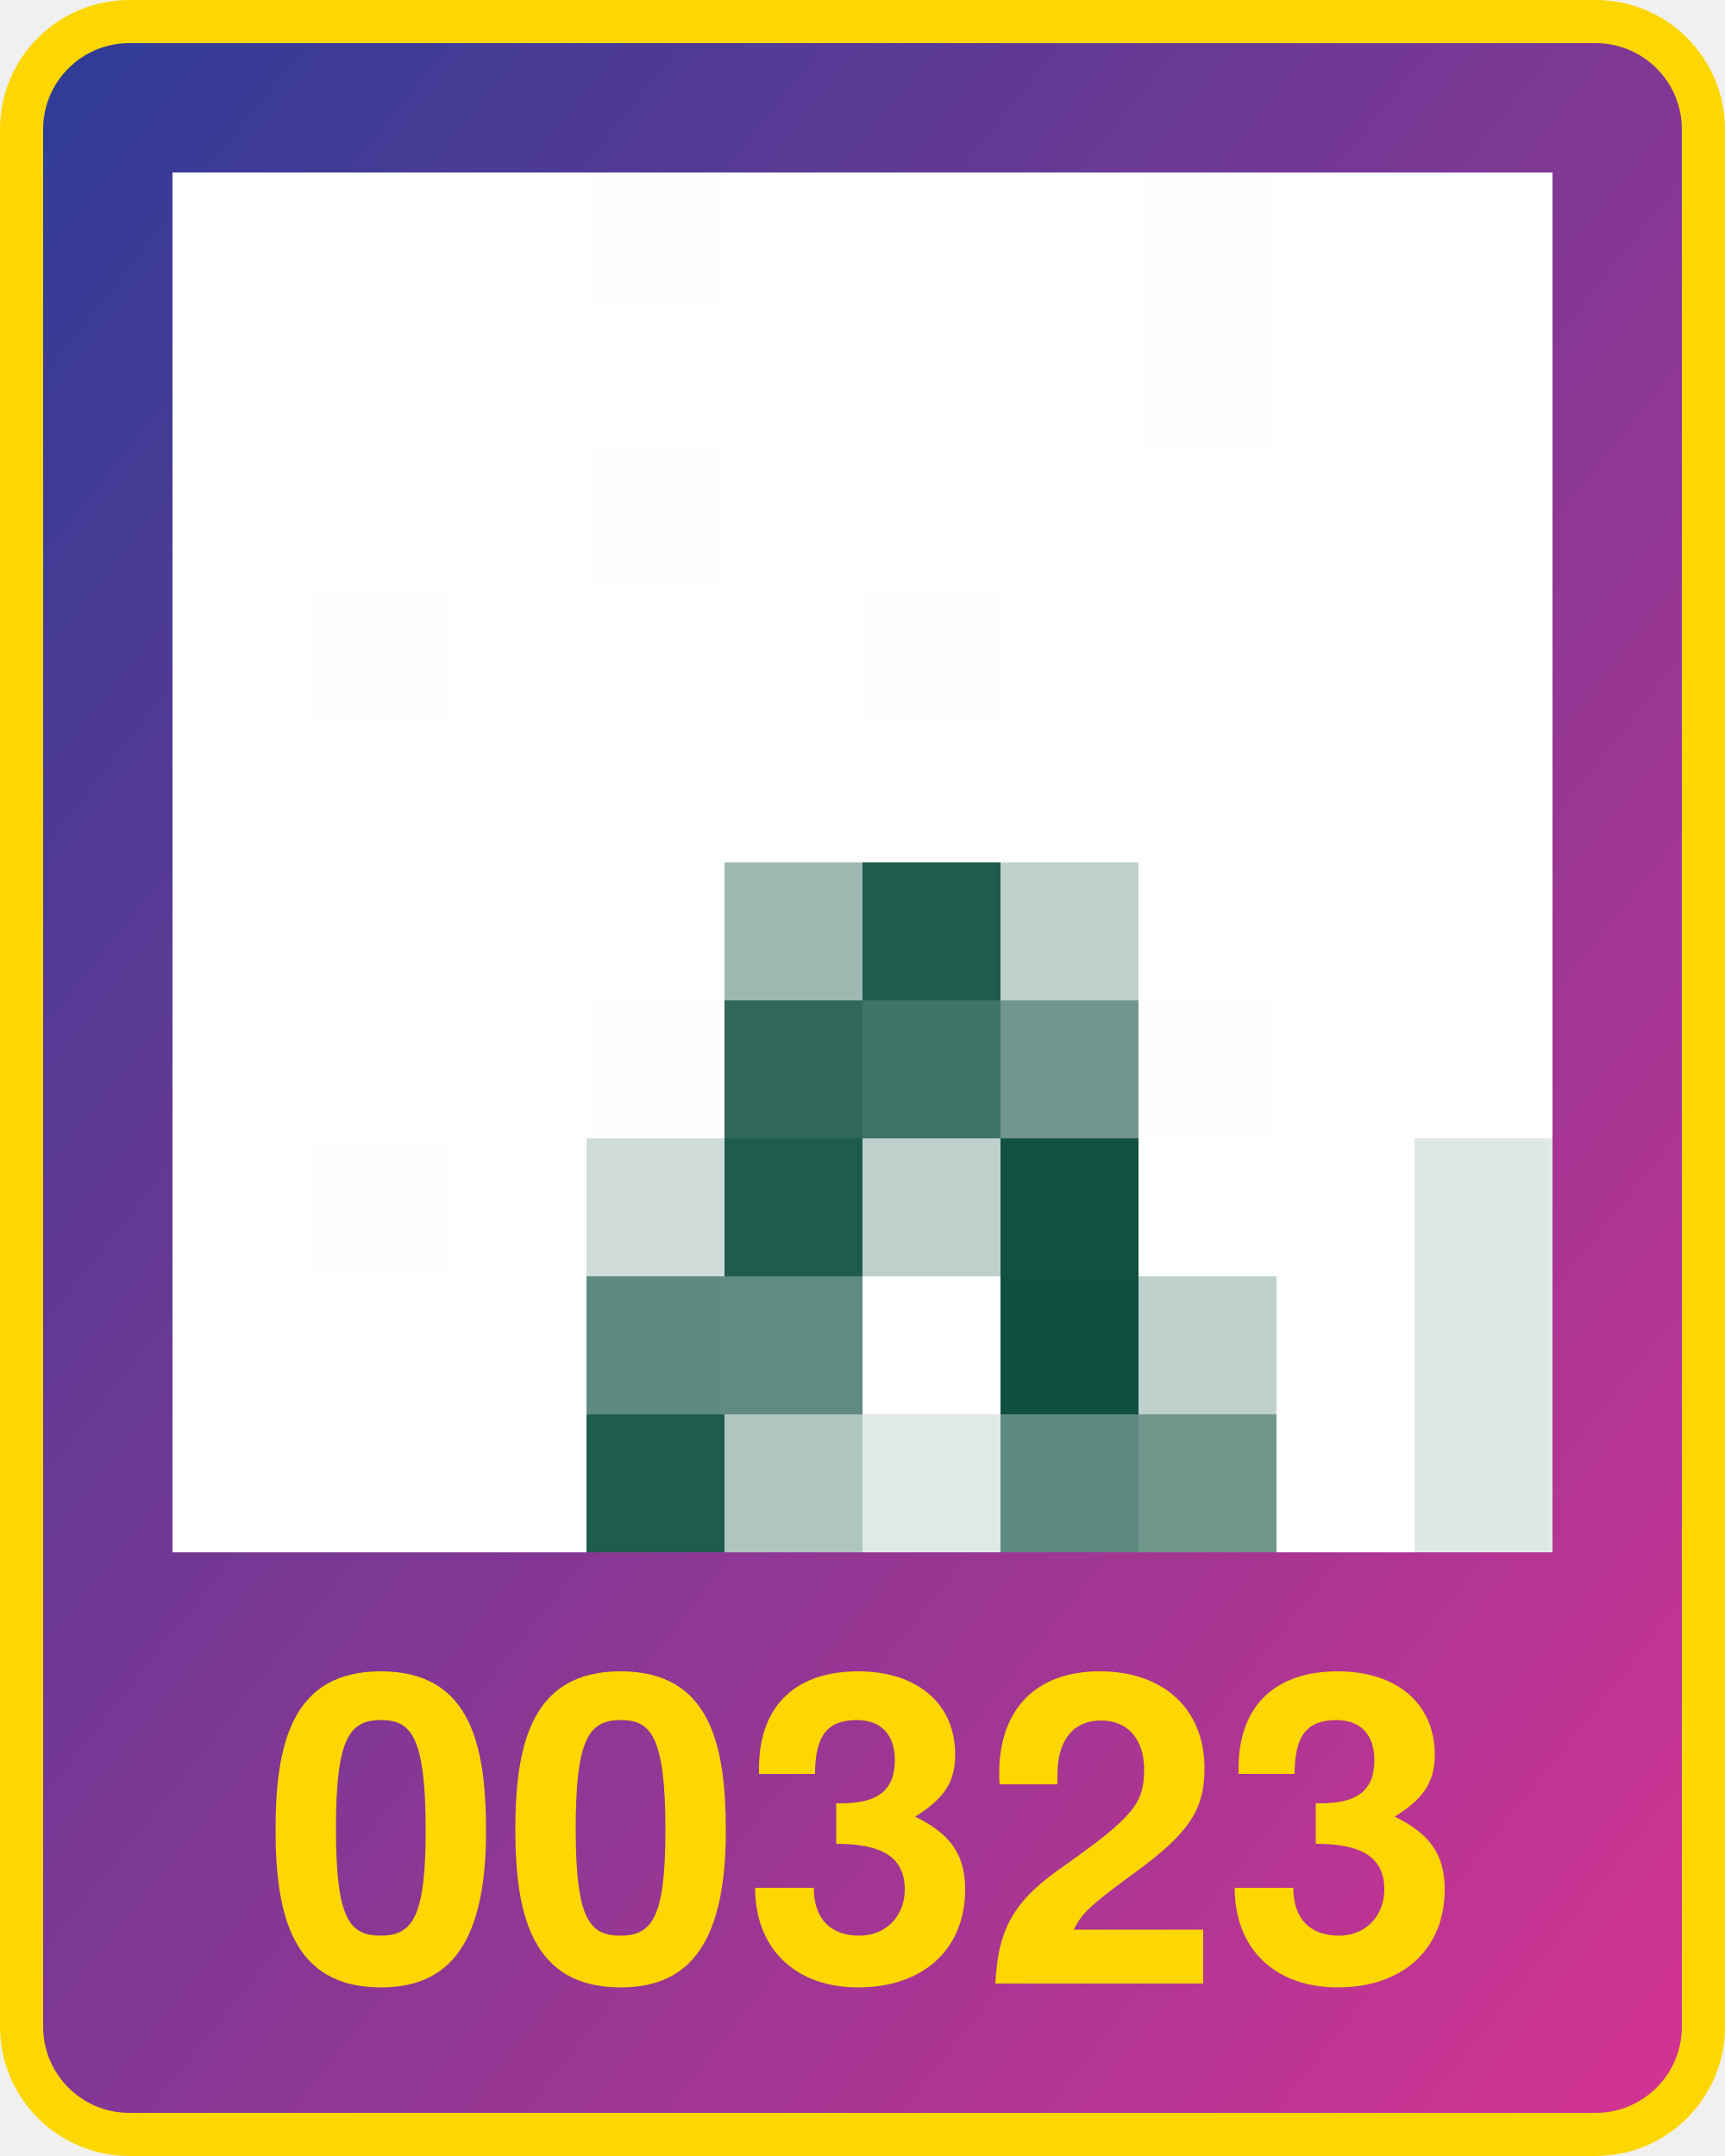
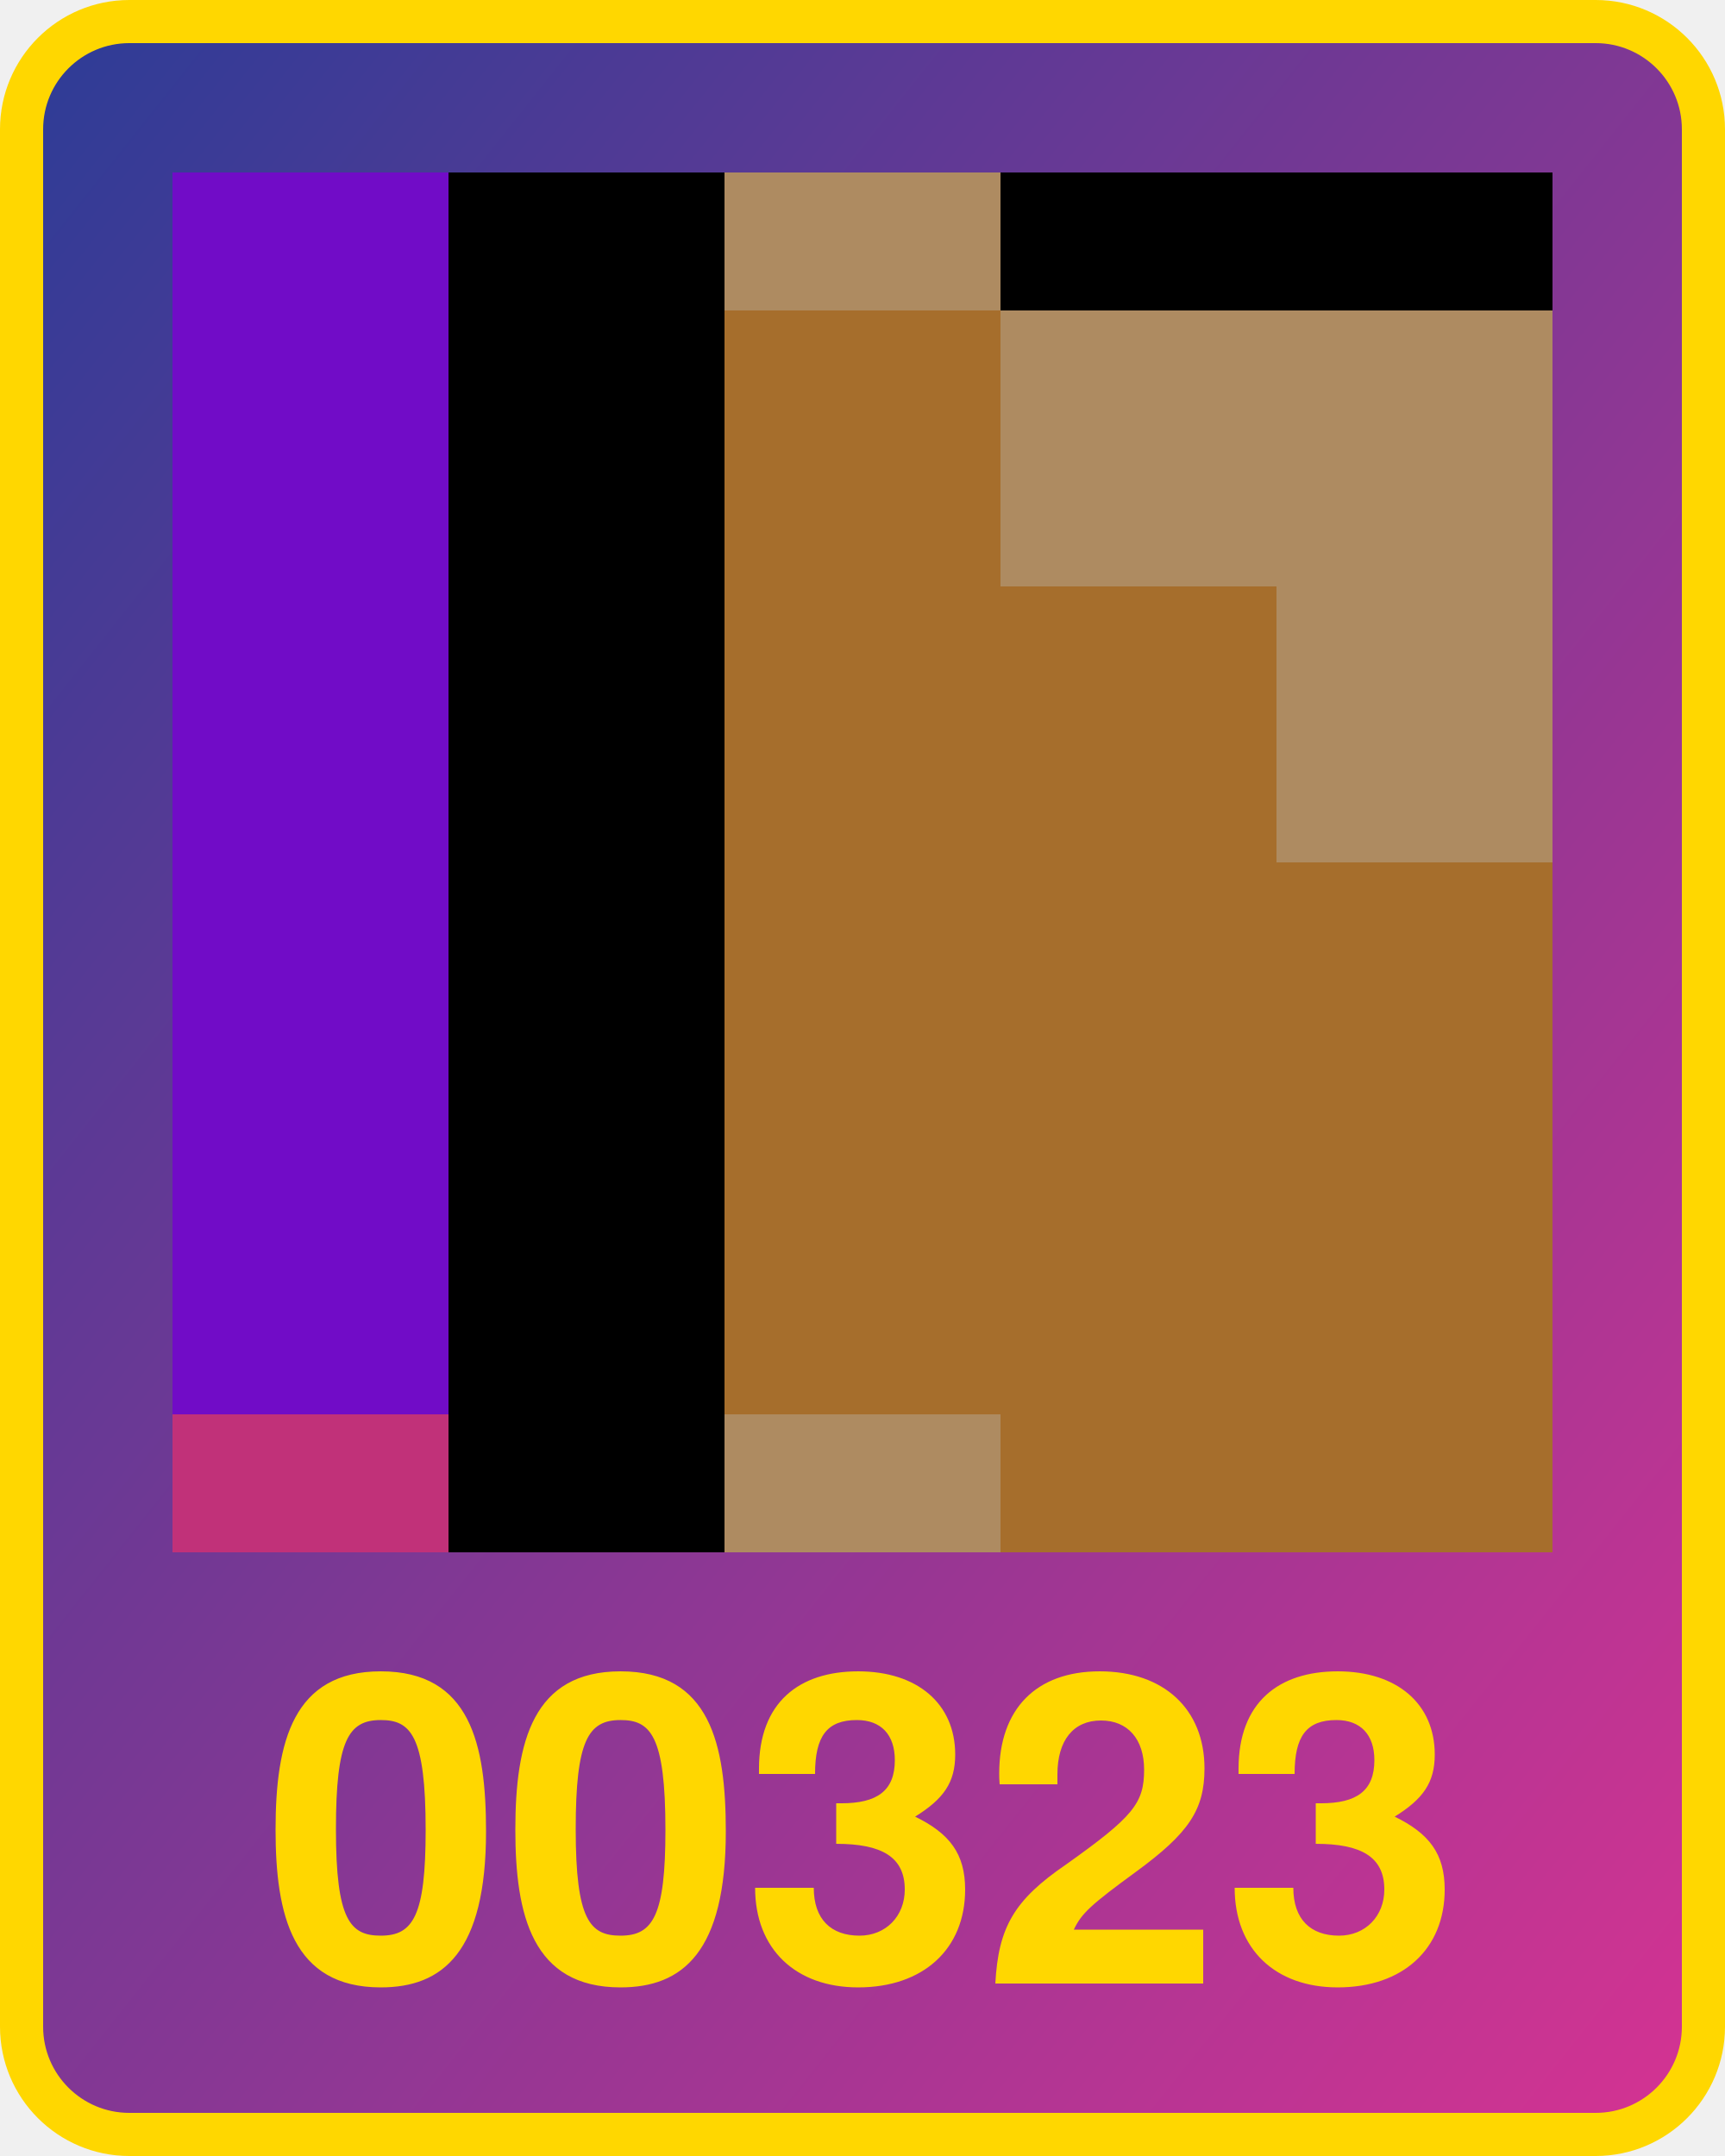
<svg xmlns="http://www.w3.org/2000/svg" width="800" height="1000">
  <defs>
    <linearGradient id="g" x1="0" x2="1" y1="0" y2="1">
      <stop offset="0%" stop-color="#2d3c96" />
      <stop offset="100%" stop-color="#d53392" />
    </linearGradient>
  </defs>
  <rect x="10" y="10" width="780" height="980" fill="url(#g)" rx="50" ry="50" stroke="gold" stroke-width="20" />
  <text x="400" y="920" width="780" text-anchor="middle" style="font:bold 200px 'Helvetica Neue';fill:gold">00323</text>
  <g transform="translate(80 80) scale(64)">
-     <rect x="0" y="0" width="1" height="1" fill="#ffffff" />
-     <rect x="0" y="1" width="1" height="1" fill="#ffffff" />
-     <rect x="0" y="2" width="1" height="1" fill="#ffffff" />
-     <rect x="0" y="3" width="1" height="1" fill="#ffffff" />
-     <rect x="0" y="4" width="1" height="1" fill="#ffffff" />
-     <rect x="0" y="5" width="1" height="1" fill="#ffffff" />
-     <rect x="0" y="6" width="1" height="1" fill="#ffffff" />
-     <rect x="0" y="7" width="1" height="1" fill="#ffffff" />
-     <rect x="0" y="8" width="1" height="1" fill="#ffffff" />
-     <rect x="0" y="9" width="1" height="1" fill="#ffffff" />
-     <rect x="1" y="0" width="1" height="1" fill="#ffffff" />
-     <rect x="1" y="1" width="1" height="1" fill="#fefffe" />
-     <rect x="1" y="2" width="1" height="1" fill="#ffffff" />
-     <rect x="1" y="3" width="1" height="1" fill="#fefeff" />
-     <rect x="1" y="4" width="1" height="1" fill="#ffffff" />
-     <rect x="1" y="5" width="1" height="1" fill="#feffff" />
-     <rect x="1" y="6" width="1" height="1" fill="#ffffff" />
-     <rect x="1" y="7" width="1" height="1" fill="#fffefe" />
-     <rect x="1" y="8" width="1" height="1" fill="#ffffff" />
-     <rect x="1" y="9" width="1" height="1" fill="#feffff" />
-     <rect x="2" y="0" width="1" height="1" fill="#ffffff" />
-     <rect x="2" y="1" width="1" height="1" fill="#ffffff" />
-     <rect x="2" y="2" width="1" height="1" fill="#ffffff" />
-     <rect x="2" y="3" width="1" height="1" fill="#ffffff" />
-     <rect x="2" y="4" width="1" height="1" fill="#ffffff" />
-     <rect x="2" y="5" width="1" height="1" fill="#ffffff" />
-     <rect x="2" y="6" width="1" height="1" fill="#ffffff" />
-     <rect x="2" y="7" width="1" height="1" fill="#ffffff" />
-     <rect x="2" y="8" width="1" height="1" fill="#ffffff" />
-     <rect x="2" y="9" width="1" height="1" fill="#ffffff" />
-     <rect x="3" y="0" width="1" height="1" fill="#fffeff" />
-     <rect x="3" y="1" width="1" height="1" fill="#ffffff" />
-     <rect x="3" y="2" width="1" height="1" fill="#fefeff" />
-     <rect x="3" y="3" width="1" height="1" fill="#ffffff" />
-     <rect x="3" y="4" width="1" height="1" fill="#feffff" />
-     <rect x="3" y="5" width="1" height="1" fill="#ffffff" />
-     <rect x="3" y="6" width="1" height="1" fill="#fffeff" />
-     <rect x="3" y="7" width="1" height="1" fill="#cfdcd9" />
-     <rect x="3" y="8" width="1" height="1" fill="#5e8b80" />
-     <rect x="3" y="9" width="1" height="1" fill="#205c4d" />
-     <rect x="4" y="0" width="1" height="1" fill="#ffffff" />
-     <rect x="4" y="1" width="1" height="1" fill="#ffffff" />
-     <rect x="4" y="2" width="1" height="1" fill="#ffffff" />
-     <rect x="4" y="3" width="1" height="1" fill="#ffffff" />
-     <rect x="4" y="4" width="1" height="1" fill="#ffffff" />
-     <rect x="4" y="5" width="1" height="1" fill="#9fb9b2" />
-     <rect x="4" y="6" width="1" height="1" fill="#306759" />
-     <rect x="4" y="7" width="1" height="1" fill="#205c4e" />
-     <rect x="4" y="8" width="1" height="1" fill="#608b80" />
-     <rect x="4" y="9" width="1" height="1" fill="#afc5bf" />
-     <rect x="5" y="0" width="1" height="1" fill="#ffffff" />
-     <rect x="5" y="1" width="1" height="1" fill="#feffff" />
-     <rect x="5" y="2" width="1" height="1" fill="#ffffff" />
-     <rect x="5" y="3" width="1" height="1" fill="#fefeff" />
-     <rect x="5" y="4" width="1" height="1" fill="#ffffff" />
-     <rect x="5" y="5" width="1" height="1" fill="#1e5c4d" />
-     <rect x="5" y="6" width="1" height="1" fill="#407467" />
-     <rect x="5" y="7" width="1" height="1" fill="#bed0cc" />
-     <rect x="5" y="8" width="1" height="1" fill="#ffffff" />
-     <rect x="5" y="9" width="1" height="1" fill="#dfe9e6" />
-     <rect x="6" y="0" width="1" height="1" fill="#ffffff" />
-     <rect x="6" y="1" width="1" height="1" fill="#ffffff" />
-     <rect x="6" y="2" width="1" height="1" fill="#ffffff" />
-     <rect x="6" y="3" width="1" height="1" fill="#ffffff" />
-     <rect x="6" y="4" width="1" height="1" fill="#ffffff" />
-     <rect x="6" y="5" width="1" height="1" fill="#bfd1cc" />
-     <rect x="6" y="6" width="1" height="1" fill="#6f968c" />
-     <rect x="6" y="7" width="1" height="1" fill="#105141" />
-     <rect x="6" y="8" width="1" height="1" fill="#105041" />
-     <rect x="6" y="9" width="1" height="1" fill="#5f8a80" />
-     <rect x="7" y="0" width="1" height="1" fill="#fefeff" />
-     <rect x="7" y="1" width="1" height="1" fill="#fffeff" />
-     <rect x="7" y="2" width="1" height="1" fill="#fffffe" />
-     <rect x="7" y="3" width="1" height="1" fill="#ffffff" />
-     <rect x="7" y="4" width="1" height="1" fill="#ffffff" />
-     <rect x="7" y="5" width="1" height="1" fill="#ffffff" />
-     <rect x="7" y="6" width="1" height="1" fill="#fffefe" />
-     <rect x="7" y="7" width="1" height="1" fill="#ffffff" />
-     <rect x="7" y="8" width="1" height="1" fill="#bed1cc" />
-     <rect x="7" y="9" width="1" height="1" fill="#6f978c" />
-     <rect x="8" y="0" width="1" height="1" fill="#ffffff" />
-     <rect x="8" y="1" width="1" height="1" fill="#ffffff" />
-     <rect x="8" y="2" width="1" height="1" fill="#ffffff" />
-     <rect x="8" y="3" width="1" height="1" fill="#ffffff" />
-     <rect x="8" y="4" width="1" height="1" fill="#ffffff" />
-     <rect x="8" y="5" width="1" height="1" fill="#ffffff" />
-     <rect x="8" y="6" width="1" height="1" fill="#ffffff" />
-     <rect x="8" y="7" width="1" height="1" fill="#ffffff" />
-     <rect x="8" y="8" width="1" height="1" fill="#ffffff" />
-     <rect x="8" y="9" width="1" height="1" fill="#ffffff" />
-     <rect x="9" y="0" width="1" height="1" fill="#ffffff" />
-     <rect x="9" y="1" width="1" height="1" fill="#ffffff" />
-     <rect x="9" y="2" width="1" height="1" fill="#ffffff" />
-     <rect x="9" y="3" width="1" height="1" fill="#ffffff" />
-     <rect x="9" y="4" width="1" height="1" fill="#ffffff" />
-     <rect x="9" y="5" width="1" height="1" fill="#ffffff" />
-     <rect x="9" y="6" width="1" height="1" fill="#ffffff" />
-     <rect x="9" y="7" width="1" height="1" fill="#dfe8e5" />
-     <rect x="9" y="8" width="1" height="1" fill="#dfe8e5" />
-     <rect x="9" y="9" width="1" height="1" fill="#dfe8e5" />
+     <rect x="0" y="0" width="1" height="1" fill="#710cc7" />
+     <rect x="0" y="1" width="1" height="1" fill="#710cc7" />
+     <rect x="0" y="2" width="1" height="1" fill="#710cc7" />
+     <rect x="0" y="3" width="1" height="1" fill="#710cc7" />
+     <rect x="0" y="4" width="1" height="1" fill="#710cc7" />
+     <rect x="0" y="5" width="1" height="1" fill="#710cc7" />
+     <rect x="0" y="6" width="1" height="1" fill="#710cc7" />
+     <rect x="0" y="7" width="1" height="1" fill="#710cc7" />
+     <rect x="0" y="8" width="1" height="1" fill="#710cc7" />
+     <rect x="0" y="9" width="1" height="1" fill="#c13179" />
+     <rect x="1" y="0" width="1" height="1" fill="#710cc7" />
+     <rect x="1" y="1" width="1" height="1" fill="#710cc7" />
+     <rect x="1" y="2" width="1" height="1" fill="#710cc7" />
+     <rect x="1" y="3" width="1" height="1" fill="#710cc7" />
+     <rect x="1" y="4" width="1" height="1" fill="#710cc7" />
+     <rect x="1" y="5" width="1" height="1" fill="#710cc7" />
+     <rect x="1" y="6" width="1" height="1" fill="#710cc7" />
+     <rect x="1" y="7" width="1" height="1" fill="#710cc7" />
+     <rect x="1" y="8" width="1" height="1" fill="#710cc7" />
+     <rect x="1" y="9" width="1" height="1" fill="#c13179" />
+     <rect x="2" y="0" width="1" height="1" fill="#000000" />
+     <rect x="2" y="1" width="1" height="1" fill="#000000" />
+     <rect x="2" y="2" width="1" height="1" fill="#000000" />
+     <rect x="2" y="3" width="1" height="1" fill="#000000" />
+     <rect x="2" y="4" width="1" height="1" fill="#000000" />
+     <rect x="2" y="5" width="1" height="1" fill="#000000" />
+     <rect x="2" y="6" width="1" height="1" fill="#000000" />
+     <rect x="2" y="7" width="1" height="1" fill="#000000" />
+     <rect x="2" y="8" width="1" height="1" fill="#000000" />
+     <rect x="2" y="9" width="1" height="1" fill="#000000" />
+     <rect x="3" y="0" width="1" height="1" fill="#000000" />
+     <rect x="3" y="1" width="1" height="1" fill="#000000" />
+     <rect x="3" y="2" width="1" height="1" fill="#000000" />
+     <rect x="3" y="3" width="1" height="1" fill="#000000" />
+     <rect x="3" y="4" width="1" height="1" fill="#000000" />
+     <rect x="3" y="5" width="1" height="1" fill="#000000" />
+     <rect x="3" y="6" width="1" height="1" fill="#000000" />
+     <rect x="3" y="7" width="1" height="1" fill="#000000" />
+     <rect x="3" y="8" width="1" height="1" fill="#000000" />
+     <rect x="3" y="9" width="1" height="1" fill="#000000" />
+     <rect x="4" y="0" width="1" height="1" fill="#ae8b61" />
+     <rect x="4" y="1" width="1" height="1" fill="#a66e2c" />
+     <rect x="4" y="2" width="1" height="1" fill="#a66e2c" />
+     <rect x="4" y="3" width="1" height="1" fill="#a66e2c" />
+     <rect x="4" y="4" width="1" height="1" fill="#a66e2c" />
+     <rect x="4" y="5" width="1" height="1" fill="#a66e2c" />
+     <rect x="4" y="6" width="1" height="1" fill="#a66e2c" />
+     <rect x="4" y="7" width="1" height="1" fill="#a66e2c" />
+     <rect x="4" y="8" width="1" height="1" fill="#a66e2c" />
+     <rect x="4" y="9" width="1" height="1" fill="#ae8b61" />
+     <rect x="5" y="0" width="1" height="1" fill="#ae8b61" />
+     <rect x="5" y="1" width="1" height="1" fill="#a66e2c" />
+     <rect x="5" y="2" width="1" height="1" fill="#a66e2c" />
+     <rect x="5" y="3" width="1" height="1" fill="#a66e2c" />
+     <rect x="5" y="4" width="1" height="1" fill="#a66e2c" />
+     <rect x="5" y="5" width="1" height="1" fill="#a66e2c" />
+     <rect x="5" y="6" width="1" height="1" fill="#a66e2c" />
+     <rect x="5" y="7" width="1" height="1" fill="#a66e2c" />
+     <rect x="5" y="8" width="1" height="1" fill="#a66e2c" />
+     <rect x="5" y="9" width="1" height="1" fill="#ae8b61" />
+     <rect x="6" y="0" width="1" height="1" fill="#000000" />
+     <rect x="6" y="1" width="1" height="1" fill="#ae8b61" />
+     <rect x="6" y="2" width="1" height="1" fill="#ae8b61" />
+     <rect x="6" y="3" width="1" height="1" fill="#a66e2c" />
+     <rect x="6" y="4" width="1" height="1" fill="#a66e2c" />
+     <rect x="6" y="5" width="1" height="1" fill="#a66e2c" />
+     <rect x="6" y="6" width="1" height="1" fill="#a66e2c" />
+     <rect x="6" y="7" width="1" height="1" fill="#a66e2c" />
+     <rect x="6" y="8" width="1" height="1" fill="#a66e2c" />
+     <rect x="6" y="9" width="1" height="1" fill="#a66e2c" />
+     <rect x="7" y="0" width="1" height="1" fill="#000000" />
+     <rect x="7" y="1" width="1" height="1" fill="#ae8b61" />
+     <rect x="7" y="2" width="1" height="1" fill="#ae8b61" />
+     <rect x="7" y="3" width="1" height="1" fill="#a66e2c" />
+     <rect x="7" y="4" width="1" height="1" fill="#a66e2c" />
+     <rect x="7" y="5" width="1" height="1" fill="#a66e2c" />
+     <rect x="7" y="6" width="1" height="1" fill="#a66e2c" />
+     <rect x="7" y="7" width="1" height="1" fill="#a66e2c" />
+     <rect x="7" y="8" width="1" height="1" fill="#a66e2c" />
+     <rect x="7" y="9" width="1" height="1" fill="#a66e2c" />
+     <rect x="8" y="0" width="1" height="1" fill="#000000" />
+     <rect x="8" y="1" width="1" height="1" fill="#ae8b61" />
+     <rect x="8" y="2" width="1" height="1" fill="#ae8b61" />
+     <rect x="8" y="3" width="1" height="1" fill="#ae8b61" />
+     <rect x="8" y="4" width="1" height="1" fill="#ae8b61" />
+     <rect x="8" y="5" width="1" height="1" fill="#a66e2c" />
+     <rect x="8" y="6" width="1" height="1" fill="#a66e2c" />
+     <rect x="8" y="7" width="1" height="1" fill="#a66e2c" />
+     <rect x="8" y="8" width="1" height="1" fill="#a66e2c" />
+     <rect x="8" y="9" width="1" height="1" fill="#a66e2c" />
+     <rect x="9" y="0" width="1" height="1" fill="#000000" />
+     <rect x="9" y="1" width="1" height="1" fill="#ae8b61" />
+     <rect x="9" y="2" width="1" height="1" fill="#ae8b61" />
+     <rect x="9" y="3" width="1" height="1" fill="#ae8b61" />
+     <rect x="9" y="4" width="1" height="1" fill="#ae8b61" />
+     <rect x="9" y="5" width="1" height="1" fill="#a66e2c" />
+     <rect x="9" y="6" width="1" height="1" fill="#a66e2c" />
+     <rect x="9" y="7" width="1" height="1" fill="#a66e2c" />
+     <rect x="9" y="8" width="1" height="1" fill="#a66e2c" />
+     <rect x="9" y="9" width="1" height="1" fill="#a66e2c" />
  </g>
</svg>
